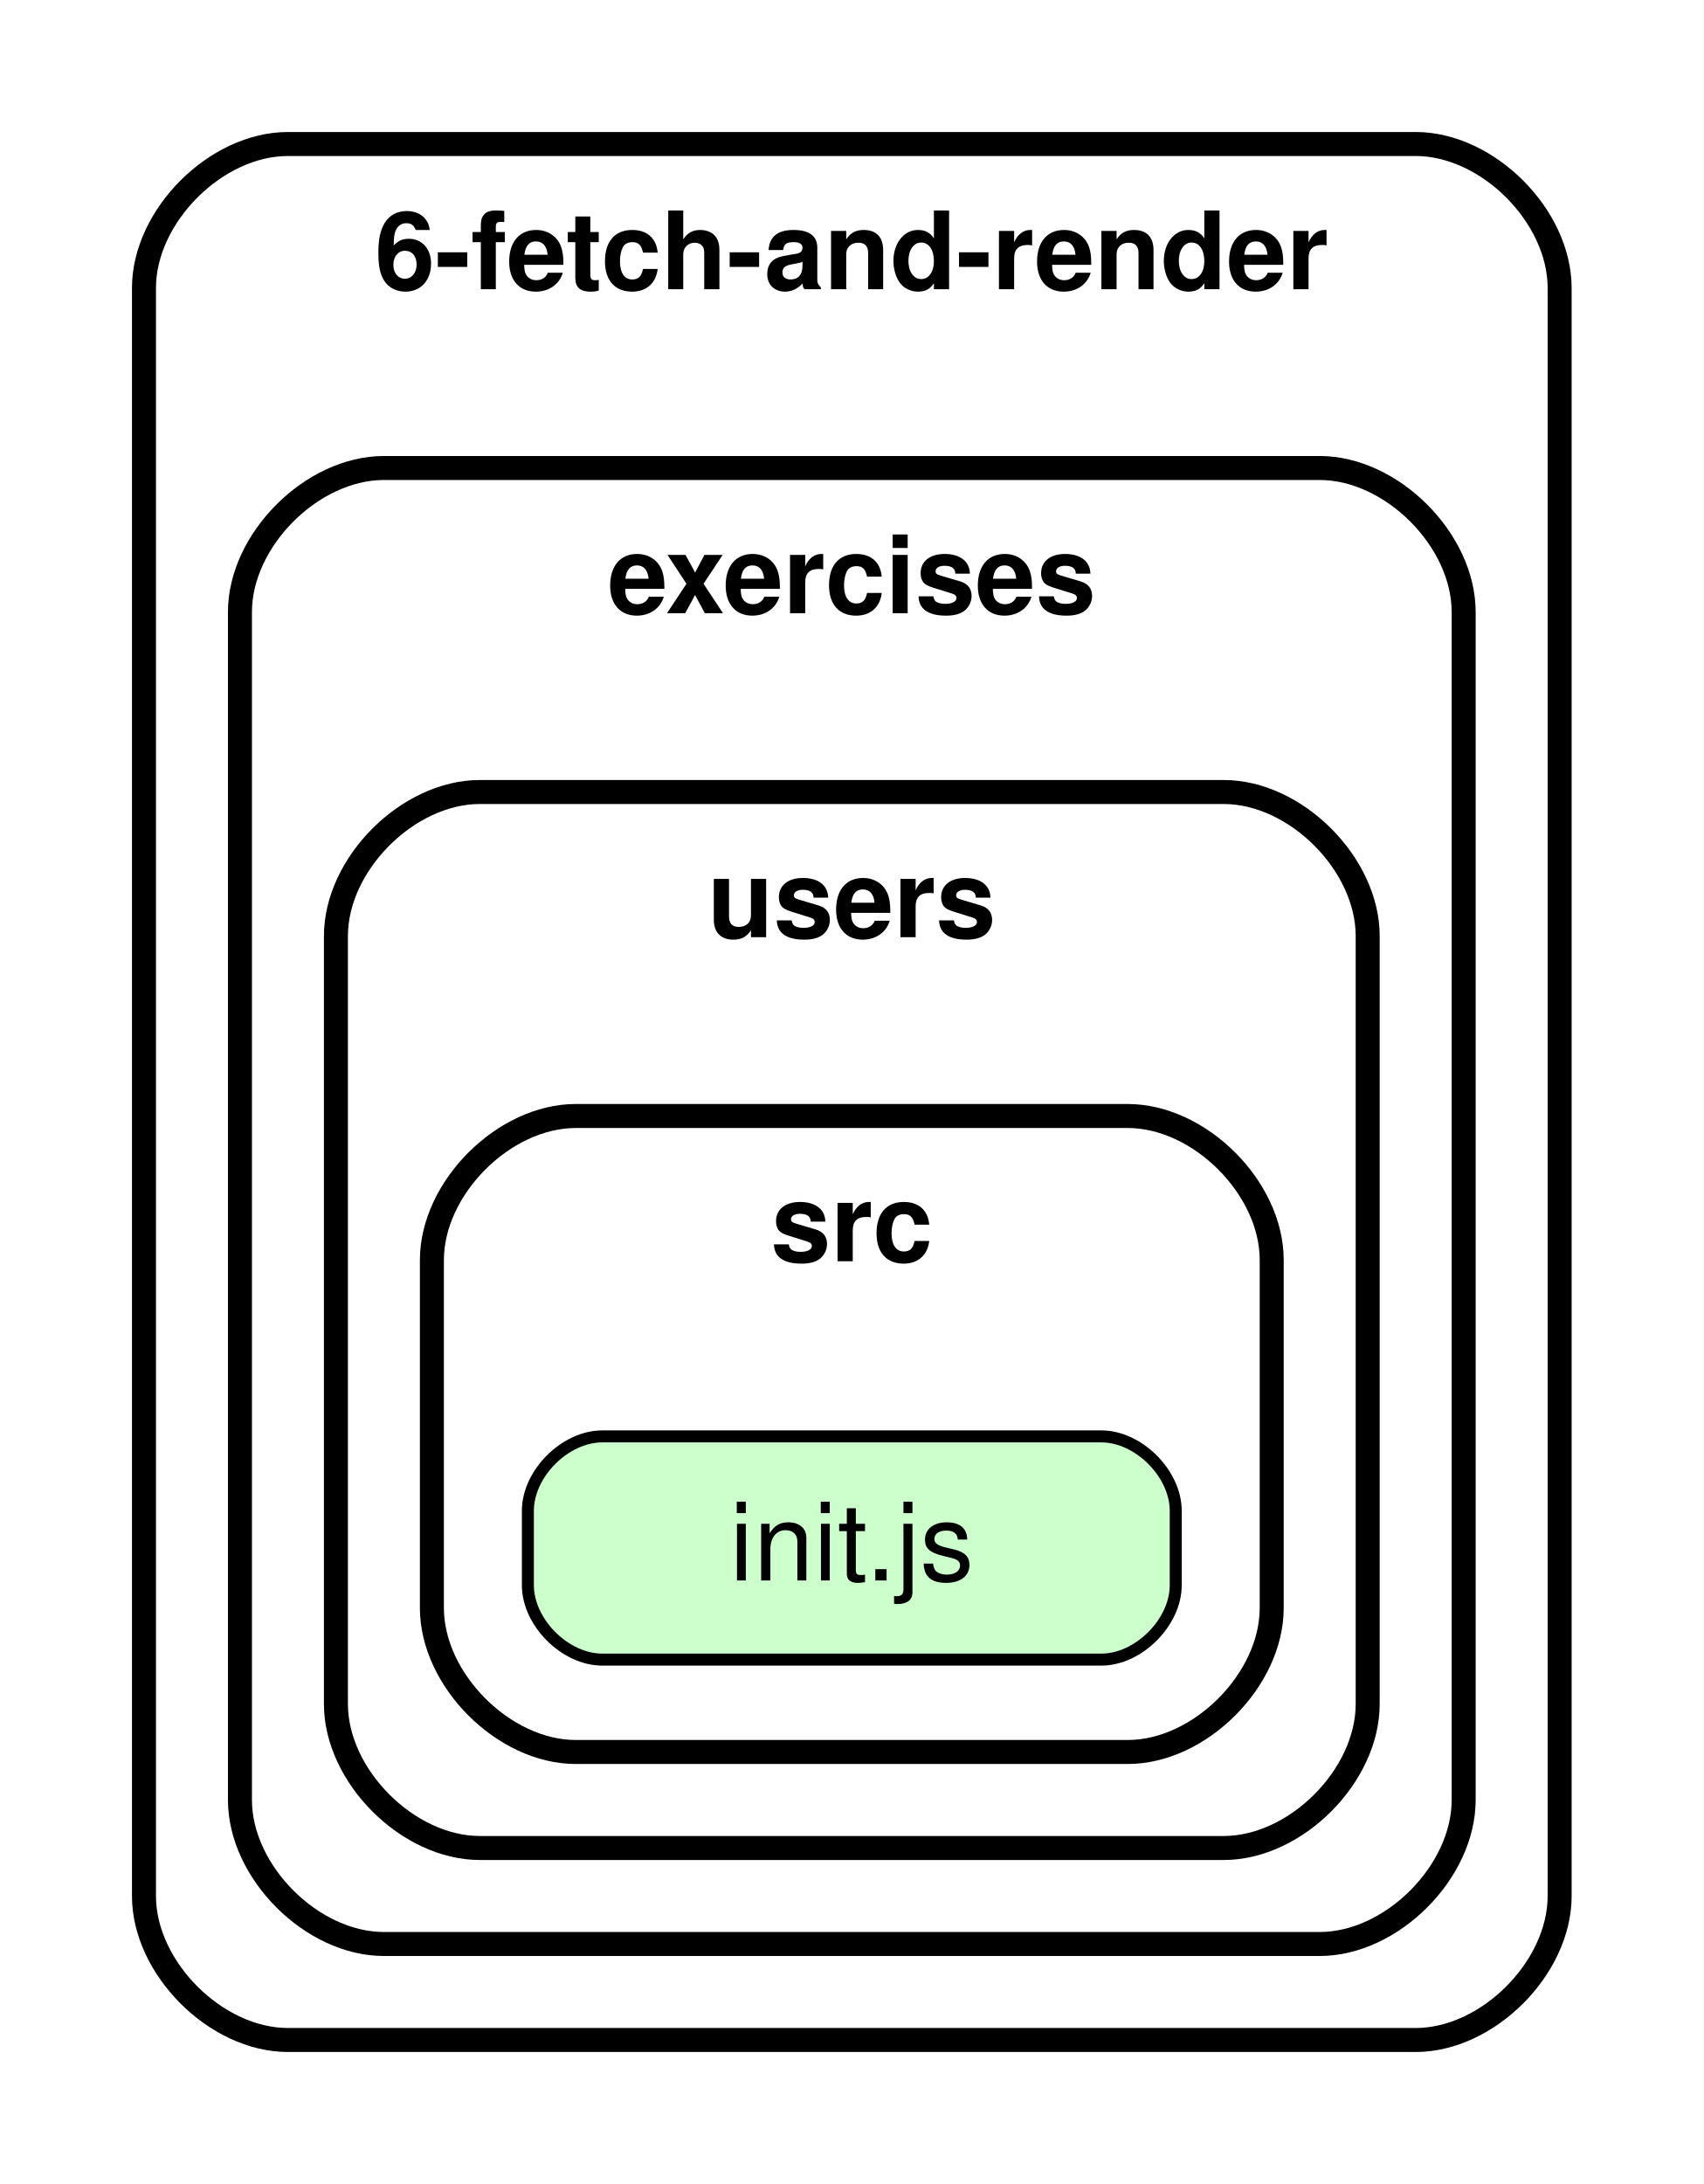
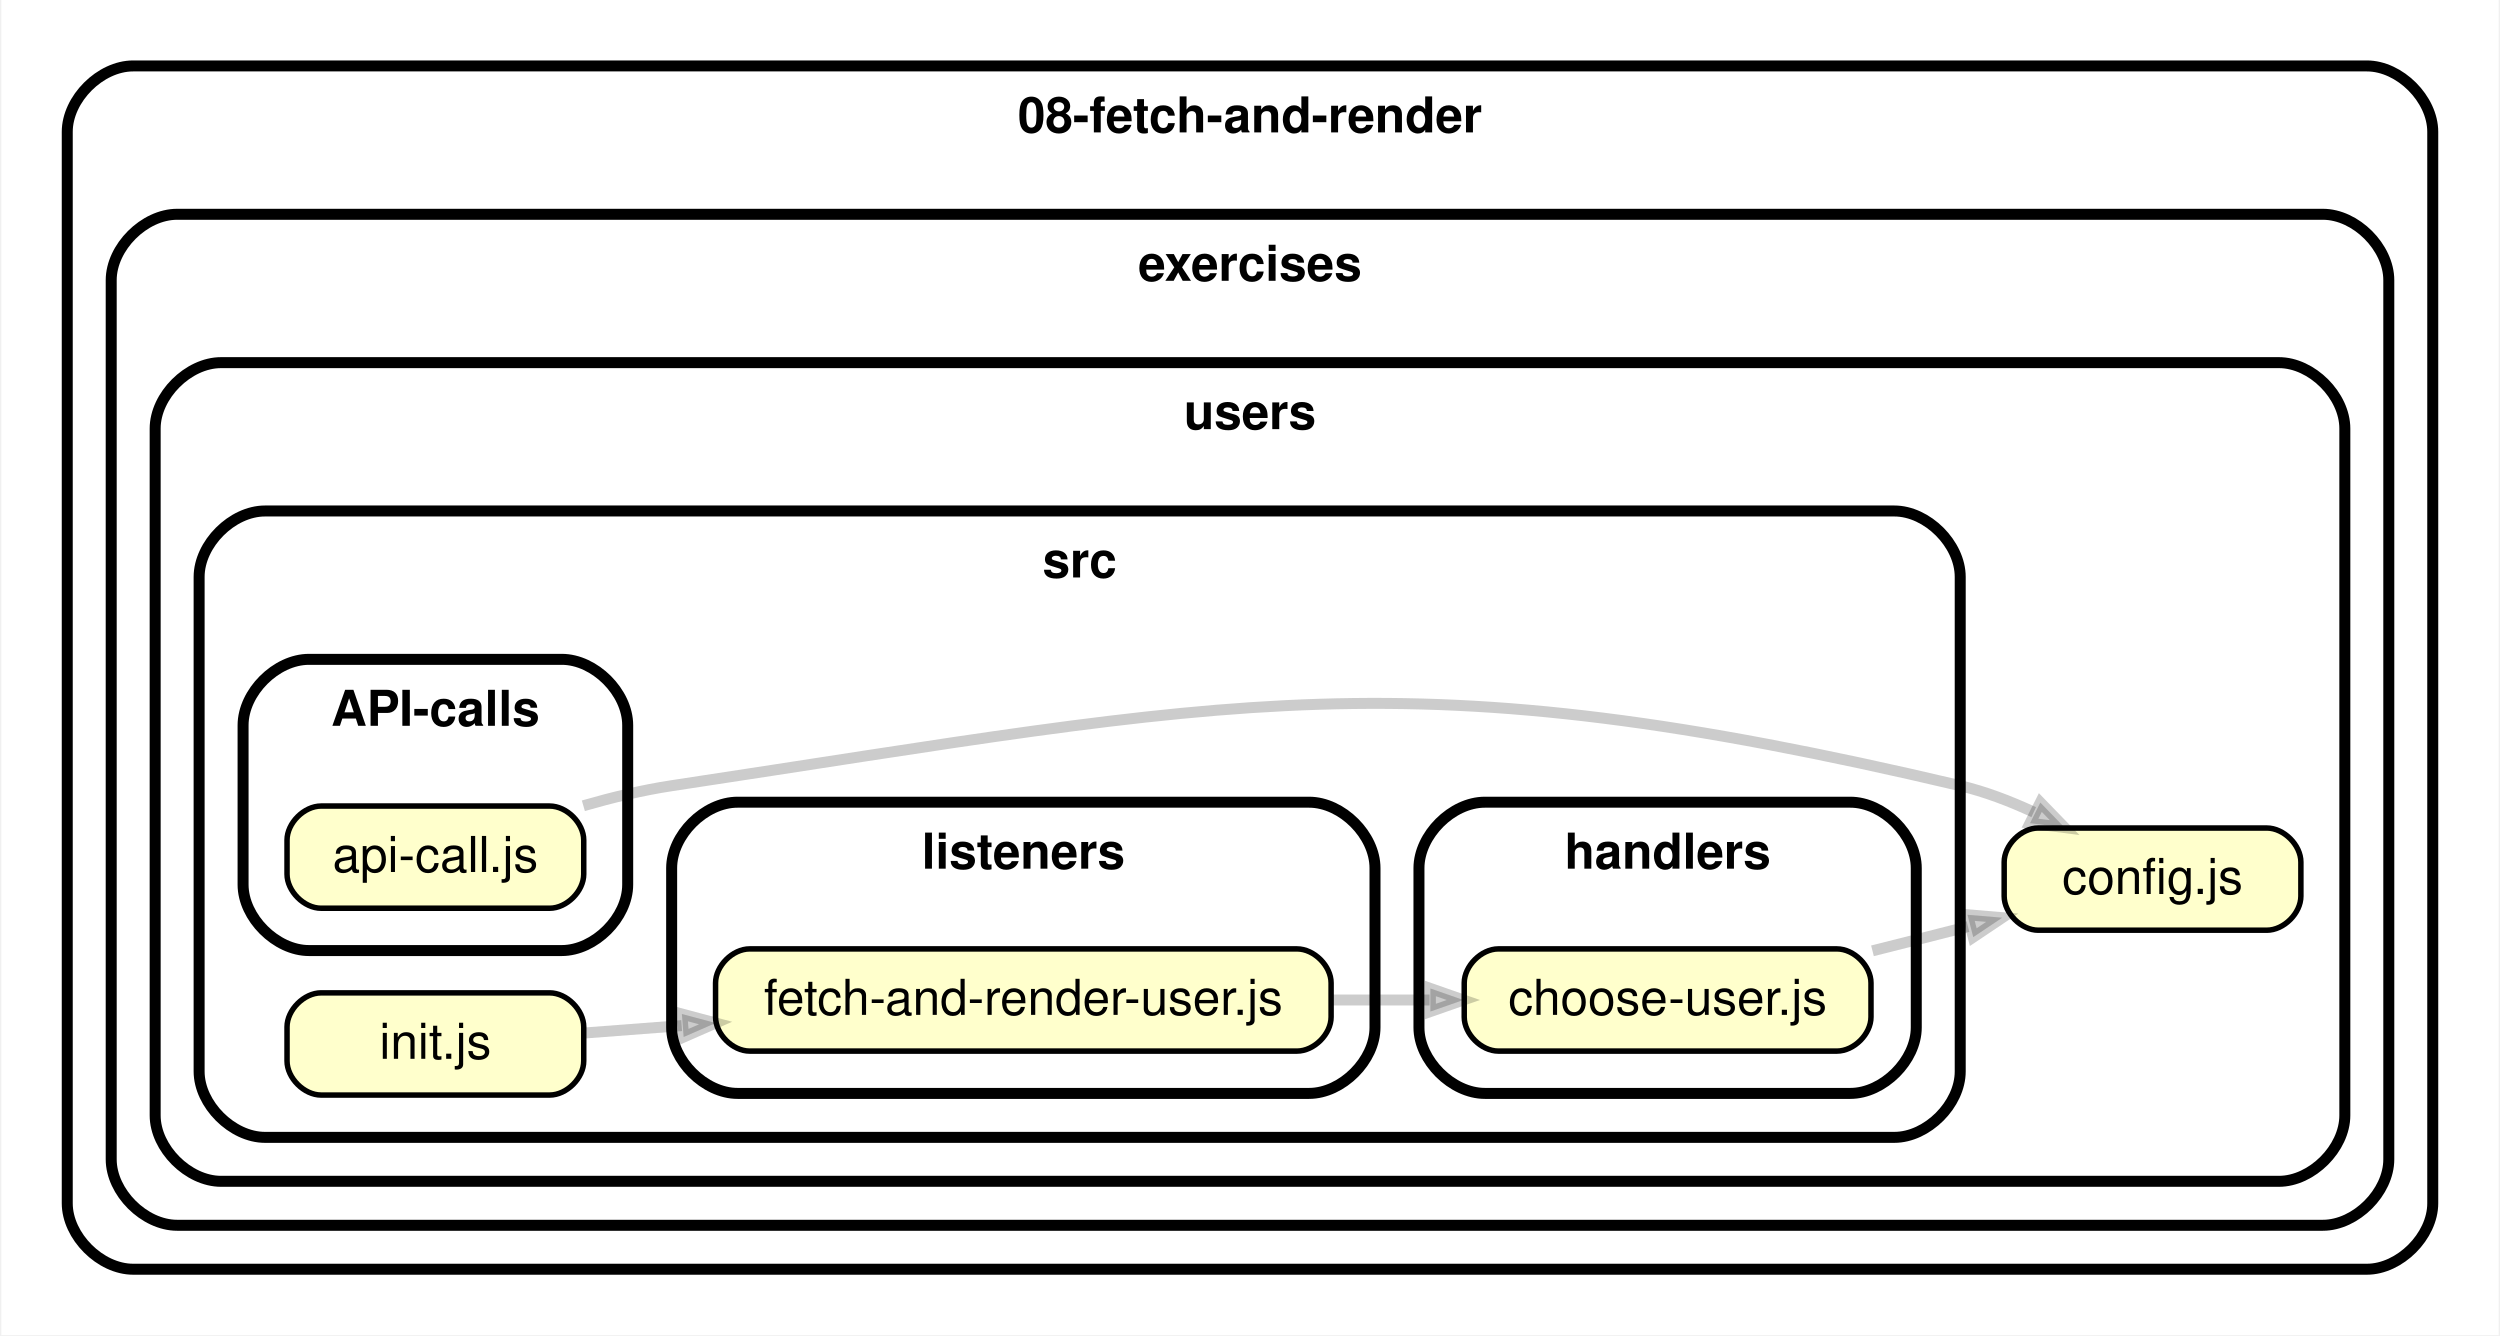
- <svg xmlns="http://www.w3.org/2000/svg" xmlns:xlink="http://www.w3.org/1999/xlink" width="142pt" height="182pt" viewBox="0.00 0.00 142.00 182.00">
-   <g id="graph0" class="graph" transform="scale(1 1) rotate(0) translate(4 178)">
-     <polygon fill="white" stroke="transparent" points="-4,4 -4,-178 138,-178 138,4 -4,4" />
+ <svg xmlns="http://www.w3.org/2000/svg" xmlns:xlink="http://www.w3.org/1999/xlink" width="455pt" height="243pt" viewBox="0.00 0.00 454.52 243.00">
+   <g id="graph0" class="graph" transform="scale(1 1) rotate(0) translate(4 239)">
+     <polygon fill="white" stroke="transparent" points="-4,4 -4,-239 450.52,-239 450.52,4 -4,4" />
    <g id="clust1" class="cluster">
-       <path fill="#ffffff" stroke="black" stroke-width="2" d="M20,-8C20,-8 114,-8 114,-8 120,-8 126,-14 126,-20 126,-20 126,-154 126,-154 126,-160 120,-166 114,-166 114,-166 20,-166 20,-166 14,-166 8,-160 8,-154 8,-154 8,-20 8,-20 8,-14 14,-8 20,-8" />
-       <text text-anchor="middle" x="67" y="-153.9" font-family="Helvetica,sans-Serif" font-weight="bold" font-size="9.00">6-fetch-and-render</text>
+       <path fill="#ffffff" stroke="black" stroke-width="2" d="M20,-8C20,-8 426.52,-8 426.52,-8 432.52,-8 438.52,-14 438.52,-20 438.52,-20 438.52,-215 438.52,-215 438.52,-221 432.52,-227 426.52,-227 426.52,-227 20,-227 20,-227 14,-227 8,-221 8,-215 8,-215 8,-20 8,-20 8,-14 14,-8 20,-8" />
+       <text text-anchor="middle" x="223.26" y="-214.9" font-family="Helvetica,sans-Serif" font-weight="bold" font-size="9.00">08-fetch-and-render</text>
    </g>
    <g id="clust2" class="cluster">
-       <path fill="#ffffff" stroke="black" stroke-width="2" d="M28,-16C28,-16 106,-16 106,-16 112,-16 118,-22 118,-28 118,-28 118,-127 118,-127 118,-133 112,-139 106,-139 106,-139 28,-139 28,-139 22,-139 16,-133 16,-127 16,-127 16,-28 16,-28 16,-22 22,-16 28,-16" />
-       <text text-anchor="middle" x="67" y="-126.9" font-family="Helvetica,sans-Serif" font-weight="bold" font-size="9.00">exercises</text>
+       <path fill="#ffffff" stroke="black" stroke-width="2" d="M28,-16C28,-16 418.52,-16 418.52,-16 424.52,-16 430.52,-22 430.52,-28 430.52,-28 430.52,-188 430.52,-188 430.52,-194 424.52,-200 418.52,-200 418.52,-200 28,-200 28,-200 22,-200 16,-194 16,-188 16,-188 16,-28 16,-28 16,-22 22,-16 28,-16" />
+       <text text-anchor="middle" x="223.26" y="-187.9" font-family="Helvetica,sans-Serif" font-weight="bold" font-size="9.00">exercises</text>
    </g>
    <g id="clust3" class="cluster">
-       <path fill="#ffffff" stroke="black" stroke-width="2" d="M36,-24C36,-24 98,-24 98,-24 104,-24 110,-30 110,-36 110,-36 110,-100 110,-100 110,-106 104,-112 98,-112 98,-112 36,-112 36,-112 30,-112 24,-106 24,-100 24,-100 24,-36 24,-36 24,-30 30,-24 36,-24" />
-       <text text-anchor="middle" x="67" y="-99.9" font-family="Helvetica,sans-Serif" font-weight="bold" font-size="9.00">users</text>
+       <path fill="#ffffff" stroke="black" stroke-width="2" d="M36,-24C36,-24 410.52,-24 410.52,-24 416.52,-24 422.52,-30 422.52,-36 422.52,-36 422.52,-161 422.52,-161 422.52,-167 416.52,-173 410.52,-173 410.52,-173 36,-173 36,-173 30,-173 24,-167 24,-161 24,-161 24,-36 24,-36 24,-30 30,-24 36,-24" />
+       <text text-anchor="middle" x="223.26" y="-160.9" font-family="Helvetica,sans-Serif" font-weight="bold" font-size="9.00">users</text>
    </g>
    <g id="clust4" class="cluster">
-       <path fill="#ffffff" stroke="black" stroke-width="2" d="M44,-32C44,-32 90,-32 90,-32 96,-32 102,-38 102,-44 102,-44 102,-73 102,-73 102,-79 96,-85 90,-85 90,-85 44,-85 44,-85 38,-85 32,-79 32,-73 32,-73 32,-44 32,-44 32,-38 38,-32 44,-32" />
-       <text text-anchor="middle" x="67" y="-72.9" font-family="Helvetica,sans-Serif" font-weight="bold" font-size="9.00">src</text>
+       <path fill="#ffffff" stroke="black" stroke-width="2" d="M44,-32C44,-32 340.52,-32 340.52,-32 346.52,-32 352.52,-38 352.52,-44 352.52,-44 352.52,-134 352.52,-134 352.52,-140 346.52,-146 340.52,-146 340.52,-146 44,-146 44,-146 38,-146 32,-140 32,-134 32,-134 32,-44 32,-44 32,-38 38,-32 44,-32" />
+       <text text-anchor="middle" x="192.26" y="-133.9" font-family="Helvetica,sans-Serif" font-weight="bold" font-size="9.00">src</text>
+     </g>
+     <g id="clust5" class="cluster">
+       <path fill="#ffffff" stroke="black" stroke-width="2" d="M52,-66C52,-66 98,-66 98,-66 104,-66 110,-72 110,-78 110,-78 110,-107 110,-107 110,-113 104,-119 98,-119 98,-119 52,-119 52,-119 46,-119 40,-113 40,-107 40,-107 40,-78 40,-78 40,-72 46,-66 52,-66" />
+       <text text-anchor="middle" x="75" y="-106.9" font-family="Helvetica,sans-Serif" font-weight="bold" font-size="9.00">API-calls</text>
+     </g>
+     <g id="clust6" class="cluster">
+       <path fill="#ffffff" stroke="black" stroke-width="2" d="M266.01,-40C266.01,-40 332.52,-40 332.52,-40 338.52,-40 344.52,-46 344.52,-52 344.52,-52 344.52,-81 344.52,-81 344.52,-87 338.52,-93 332.52,-93 332.52,-93 266.01,-93 266.01,-93 260.01,-93 254.01,-87 254.01,-81 254.01,-81 254.01,-52 254.01,-52 254.01,-46 260.01,-40 266.01,-40" />
+       <text text-anchor="middle" x="299.27" y="-80.9" font-family="Helvetica,sans-Serif" font-weight="bold" font-size="9.00">handlers</text>
+     </g>
+     <g id="clust7" class="cluster">
+       <path fill="#ffffff" stroke="black" stroke-width="2" d="M130,-40C130,-40 234.01,-40 234.01,-40 240.01,-40 246.01,-46 246.01,-52 246.01,-52 246.01,-81 246.01,-81 246.01,-87 240.01,-93 234.01,-93 234.01,-93 130,-93 130,-93 124,-93 118,-87 118,-81 118,-81 118,-52 118,-52 118,-46 124,-40 130,-40" />
+       <text text-anchor="middle" x="182.01" y="-80.9" font-family="Helvetica,sans-Serif" font-weight="bold" font-size="9.00">listeners</text>
    </g>
    <g id="node1" class="node">
      <g id="a_node1">
-         <a xlink:href="6-fetch-and-render/exercises/users/src/init.js" xlink:title="init.js">
-           <path fill="#ccffcc" stroke="black" d="M87.8,-58.3C87.8,-58.3 46.2,-58.3 46.2,-58.3 43.1,-58.3 40,-55.2 40,-52.1 40,-52.1 40,-45.9 40,-45.9 40,-42.8 43.1,-39.7 46.2,-39.7 46.2,-39.7 87.8,-39.7 87.8,-39.7 90.9,-39.7 94,-42.8 94,-45.9 94,-45.9 94,-52.1 94,-52.1 94,-55.2 90.9,-58.3 87.8,-58.3" />
-           <text text-anchor="middle" x="67" y="-46.3" font-family="Helvetica,sans-Serif" font-size="9.00">init.js</text>
+         <a xlink:href="08-fetch-and-render/exercises/users/config.js" xlink:title="config.js">
+           <path fill="#ffffcc" stroke="black" d="M408.32,-88.3C408.32,-88.3 366.72,-88.3 366.72,-88.3 363.62,-88.3 360.52,-85.2 360.52,-82.1 360.52,-82.1 360.52,-75.9 360.52,-75.9 360.52,-72.8 363.62,-69.7 366.72,-69.7 366.72,-69.7 408.32,-69.7 408.32,-69.7 411.42,-69.7 414.52,-72.8 414.52,-75.9 414.52,-75.9 414.52,-82.1 414.52,-82.1 414.52,-85.2 411.42,-88.3 408.32,-88.3" />
+           <text text-anchor="middle" x="387.52" y="-76.3" font-family="Helvetica,sans-Serif" font-size="9.00">config.js</text>
        </a>
      </g>
    </g>
+     <g id="node2" class="node">
+       <g id="a_node2">
+         <a xlink:href="08-fetch-and-render/exercises/users/src/API-calls/api-call.js" xlink:title="api-call.js">
+           <path fill="#ffffcc" stroke="black" d="M95.8,-92.3C95.8,-92.3 54.2,-92.3 54.2,-92.3 51.1,-92.3 48,-89.2 48,-86.1 48,-86.1 48,-79.9 48,-79.9 48,-76.8 51.1,-73.7 54.2,-73.7 54.2,-73.7 95.8,-73.7 95.8,-73.7 98.9,-73.7 102,-76.8 102,-79.9 102,-79.9 102,-86.1 102,-86.1 102,-89.2 98.9,-92.3 95.8,-92.3" />
+           <text text-anchor="middle" x="75" y="-80.3" font-family="Helvetica,sans-Serif" font-size="9.00">api-call.js</text>
+         </a>
+       </g>
+     </g>
+     <g id="edge1" class="edge">
+       <path fill="none" stroke="#000000" stroke-width="2" stroke-opacity="0.2" d="M101.93,-92.35C107.18,-93.87 112.72,-95.2 118,-96 221.06,-111.58 251.08,-119.95 352.52,-96 357.02,-94.94 361.61,-93.18 365.9,-91.19" />
+       <polygon fill="#000000" fill-opacity="0.2" stroke="#000000" stroke-width="2" stroke-opacity="0.2" points="367.1,-92.94 371.52,-88.38 365.22,-89.18 367.1,-92.94" />
+     </g>
+     <g id="node3" class="node">
+       <g id="a_node3">
+         <a xlink:href="08-fetch-and-render/exercises/users/src/handlers/choose-user.js" xlink:title="choose-user.js">
+           <path fill="#ffffcc" stroke="black" d="M330.08,-66.3C330.08,-66.3 268.46,-66.3 268.46,-66.3 265.36,-66.3 262.25,-63.2 262.25,-60.1 262.25,-60.1 262.25,-53.9 262.25,-53.9 262.25,-50.8 265.36,-47.7 268.46,-47.7 268.46,-47.7 330.08,-47.7 330.08,-47.7 333.18,-47.7 336.28,-50.8 336.28,-53.9 336.28,-53.9 336.28,-60.1 336.28,-60.1 336.28,-63.2 333.18,-66.3 330.08,-66.3" />
+           <text text-anchor="middle" x="299.27" y="-54.3" font-family="Helvetica,sans-Serif" font-size="9.00">choose-user.js</text>
+         </a>
+       </g>
+     </g>
+     <g id="edge2" class="edge">
+       <path fill="none" stroke="#000000" stroke-width="2" stroke-opacity="0.2" d="M336.55,-65.95C341.91,-67.3 347.36,-68.67 352.52,-70 352.99,-70.12 353.46,-70.24 353.93,-70.36" />
+       <polygon fill="#000000" fill-opacity="0.2" stroke="#000000" stroke-width="2" stroke-opacity="0.2" points="353.84,-72.51 360.17,-71.98 354.89,-68.44 353.84,-72.51" />
+     </g>
+     <g id="node4" class="node">
+       <g id="a_node4">
+         <a xlink:href="08-fetch-and-render/exercises/users/src/init.js" xlink:title="init.js">
+           <path fill="#ffffcc" stroke="black" d="M95.8,-58.3C95.8,-58.3 54.2,-58.3 54.2,-58.3 51.1,-58.3 48,-55.2 48,-52.1 48,-52.1 48,-45.9 48,-45.9 48,-42.8 51.1,-39.7 54.2,-39.7 54.2,-39.7 95.8,-39.7 95.8,-39.7 98.9,-39.7 102,-42.8 102,-45.9 102,-45.9 102,-52.1 102,-52.1 102,-55.2 98.9,-58.3 95.8,-58.3" />
+           <text text-anchor="middle" x="75" y="-46.3" font-family="Helvetica,sans-Serif" font-size="9.00">init.js</text>
+         </a>
+       </g>
+     </g>
+     <g id="node5" class="node">
+       <g id="a_node5">
+         <a xlink:href="08-fetch-and-render/exercises/users/src/listeners/fetch-and-render-user.js" xlink:title="fetch-and-render-user.js">
+           <path fill="#ffffcc" stroke="black" d="M231.82,-66.3C231.82,-66.3 132.2,-66.3 132.2,-66.3 129.09,-66.3 125.99,-63.2 125.99,-60.1 125.99,-60.1 125.99,-53.9 125.99,-53.9 125.99,-50.8 129.09,-47.7 132.2,-47.7 132.2,-47.7 231.82,-47.7 231.82,-47.7 234.92,-47.7 238.02,-50.8 238.02,-53.9 238.02,-53.9 238.02,-60.1 238.02,-60.1 238.02,-63.2 234.92,-66.3 231.82,-66.3" />
+           <text text-anchor="middle" x="182.01" y="-54.3" font-family="Helvetica,sans-Serif" font-size="9.00">fetch-and-render-user.js</text>
+         </a>
+       </g>
+     </g>
+     <g id="edge3" class="edge">
+       <path fill="none" stroke="#000000" stroke-width="2" stroke-opacity="0.2" d="M102.23,-51C107.69,-51.41 113.67,-51.87 119.82,-52.34" />
+       <polygon fill="#000000" fill-opacity="0.2" stroke="#000000" stroke-width="2" stroke-opacity="0.2" points="119.86,-54.45 126,-52.81 120.18,-50.26 119.86,-54.45" />
+     </g>
+     <g id="edge4" class="edge">
+       <path fill="none" stroke="#000000" stroke-width="2" stroke-opacity="0.2" d="M238.27,-57C244.21,-57 250.19,-57 255.94,-57" />
+       <polygon fill="#000000" fill-opacity="0.2" stroke="#000000" stroke-width="2" stroke-opacity="0.2" points="256.09,-59.1 262.09,-57 256.09,-54.9 256.09,-59.1" />
+     </g>
  </g>
</svg>
